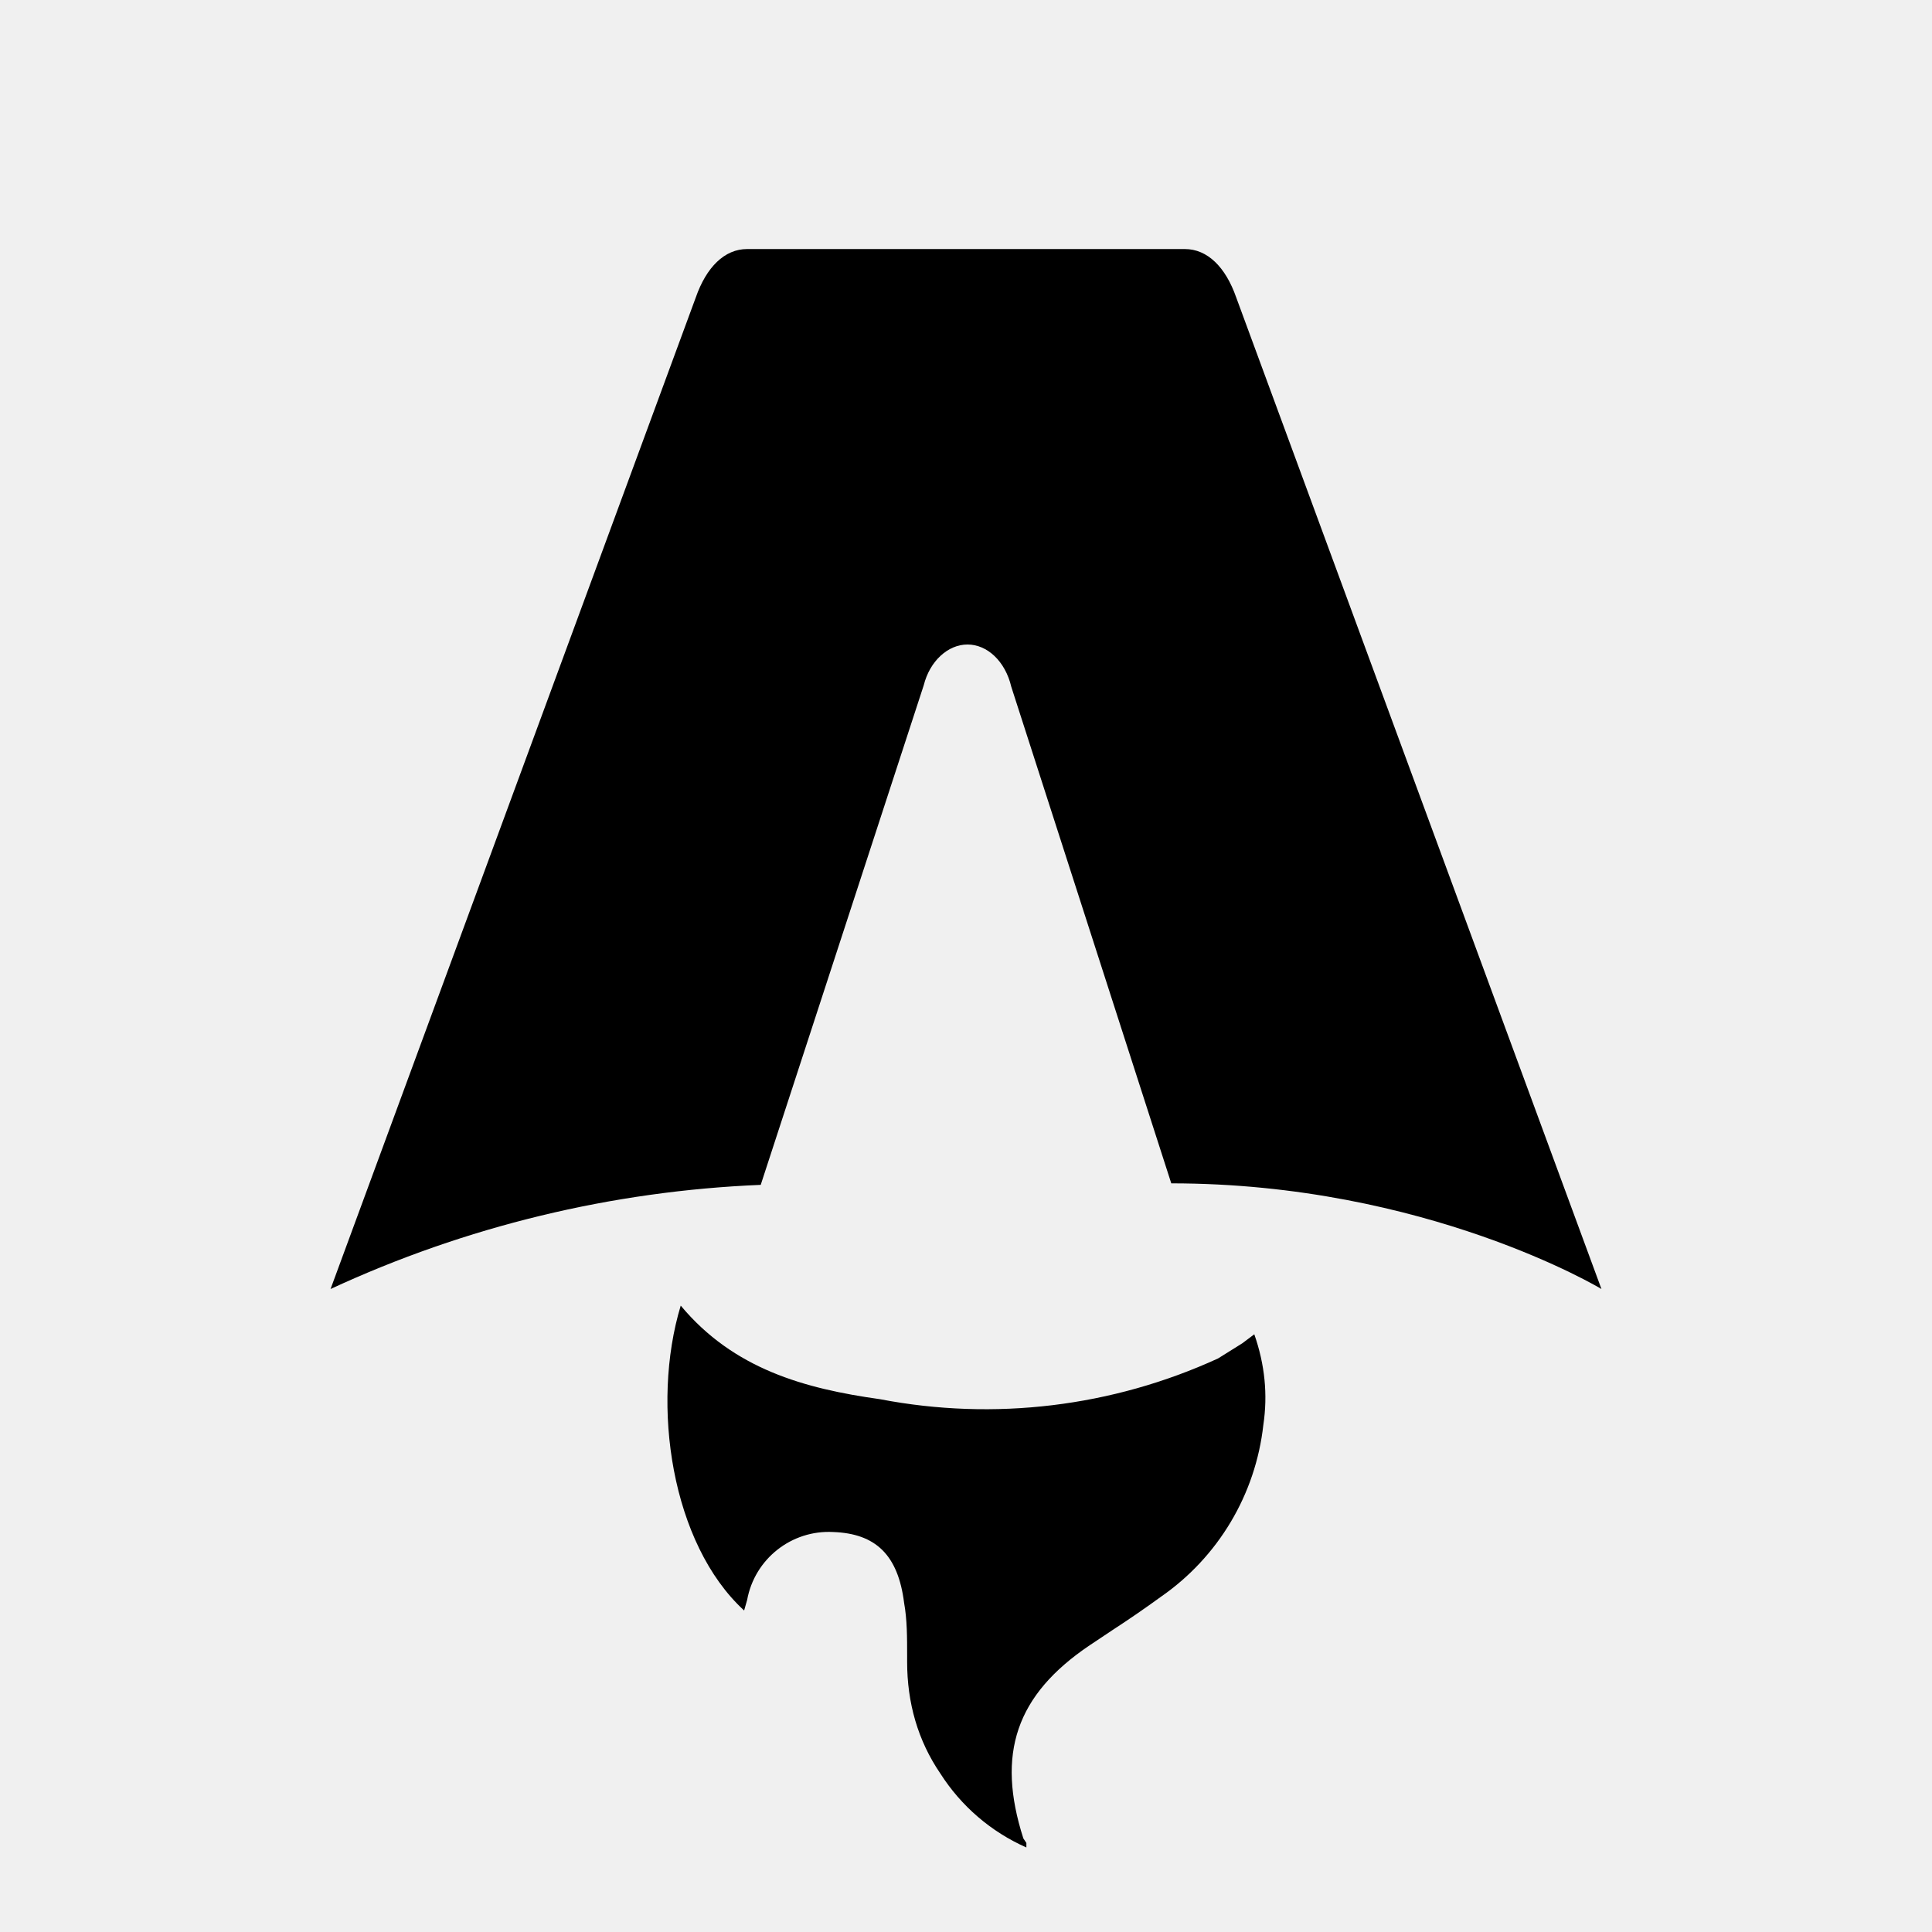
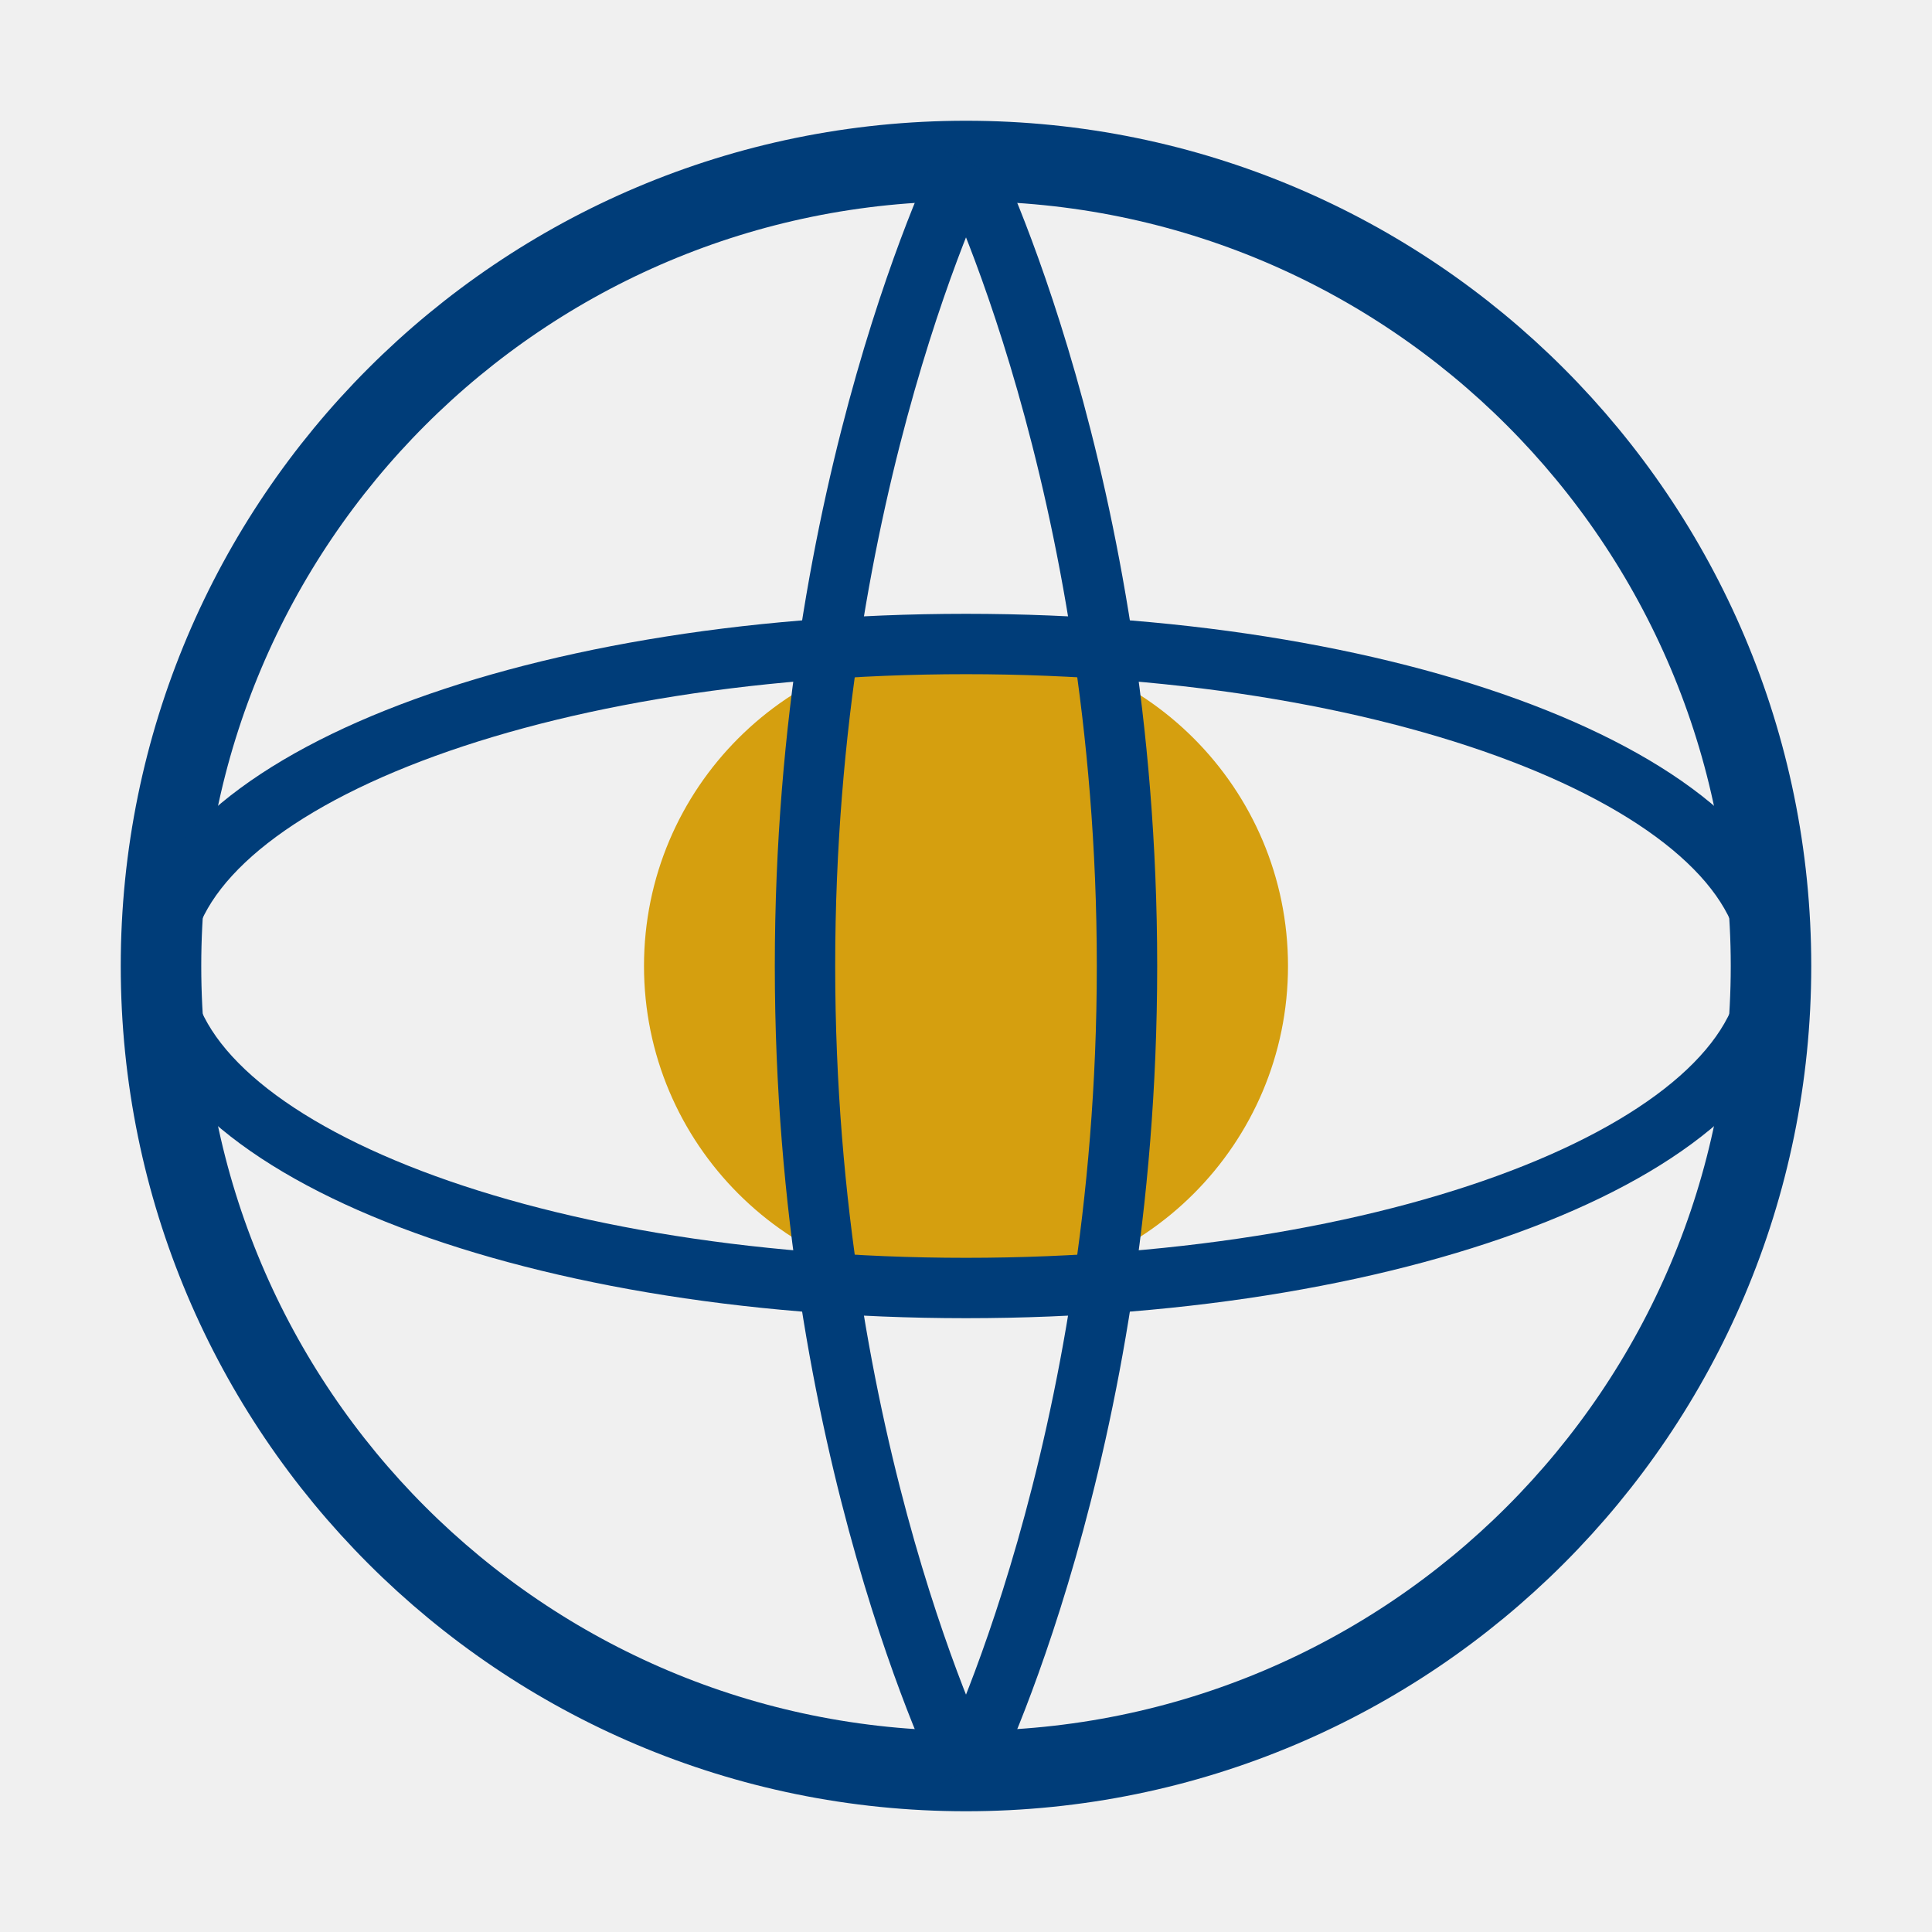
- <svg xmlns="http://www.w3.org/2000/svg" fill="none" viewBox="0 0 128 128">
-   <path d="M50.4 78.5a75.1 75.1 0 0 0-28.5 6.9l24.2-65.7c.7-2 1.9-3.2 3.4-3.2h29c1.5 0 2.7 1.2 3.4 3.2l24.2 65.7s-11.6-7-28.5-7L67 45.5c-.4-1.7-1.6-2.8-2.9-2.8-1.3 0-2.5 1.1-2.9 2.7L50.4 78.5Zm-1.1 28.2Zm-4.2-20.2c-2 6.6-.6 15.8 4.2 20.2a17.5 17.5 0 0 1 .2-.7 5.5 5.5 0 0 1 5.7-4.5c2.8.1 4.3 1.5 4.7 4.7.2 1.1.2 2.3.2 3.5v.4c0 2.7.7 5.2 2.2 7.4a13 13 0 0 0 5.7 4.9v-.3l-.2-.3c-1.8-5.6-.5-9.5 4.4-12.8l1.5-1a73 73 0 0 0 3.2-2.2 16 16 0 0 0 6.8-11.4c.3-2 .1-4-.6-6l-.8.6-1.6 1a37 37 0 0 1-22.4 2.7c-5-.7-9.7-2-13.2-6.2Z" />
-   <style>
-         path { fill: #000; }
-         @media (prefers-color-scheme: dark) {
-             path { fill: #FFF; }
-         }
-     </style>
+ <svg xmlns="http://www.w3.org/2000/svg" viewBox="0 0 48 48" fill="none">
+   <circle cx="24" cy="24" r="20" stroke="#003D79" stroke-width="2" />
+   <circle cx="24" cy="24" r="8" fill="#D59F0F" />
+   <path d="M24 4C24 4 28 12 28 24C28 36 24 44 24 44" stroke="#003D79" stroke-width="1.5" />
+   <path d="M24 4C24 4 20 12 20 24C20 36 24 44 24 44" stroke="#003D79" stroke-width="1.5" />
+   <ellipse cx="24" cy="24" rx="20" ry="8" stroke="#003D79" stroke-width="1.5" />
</svg>
